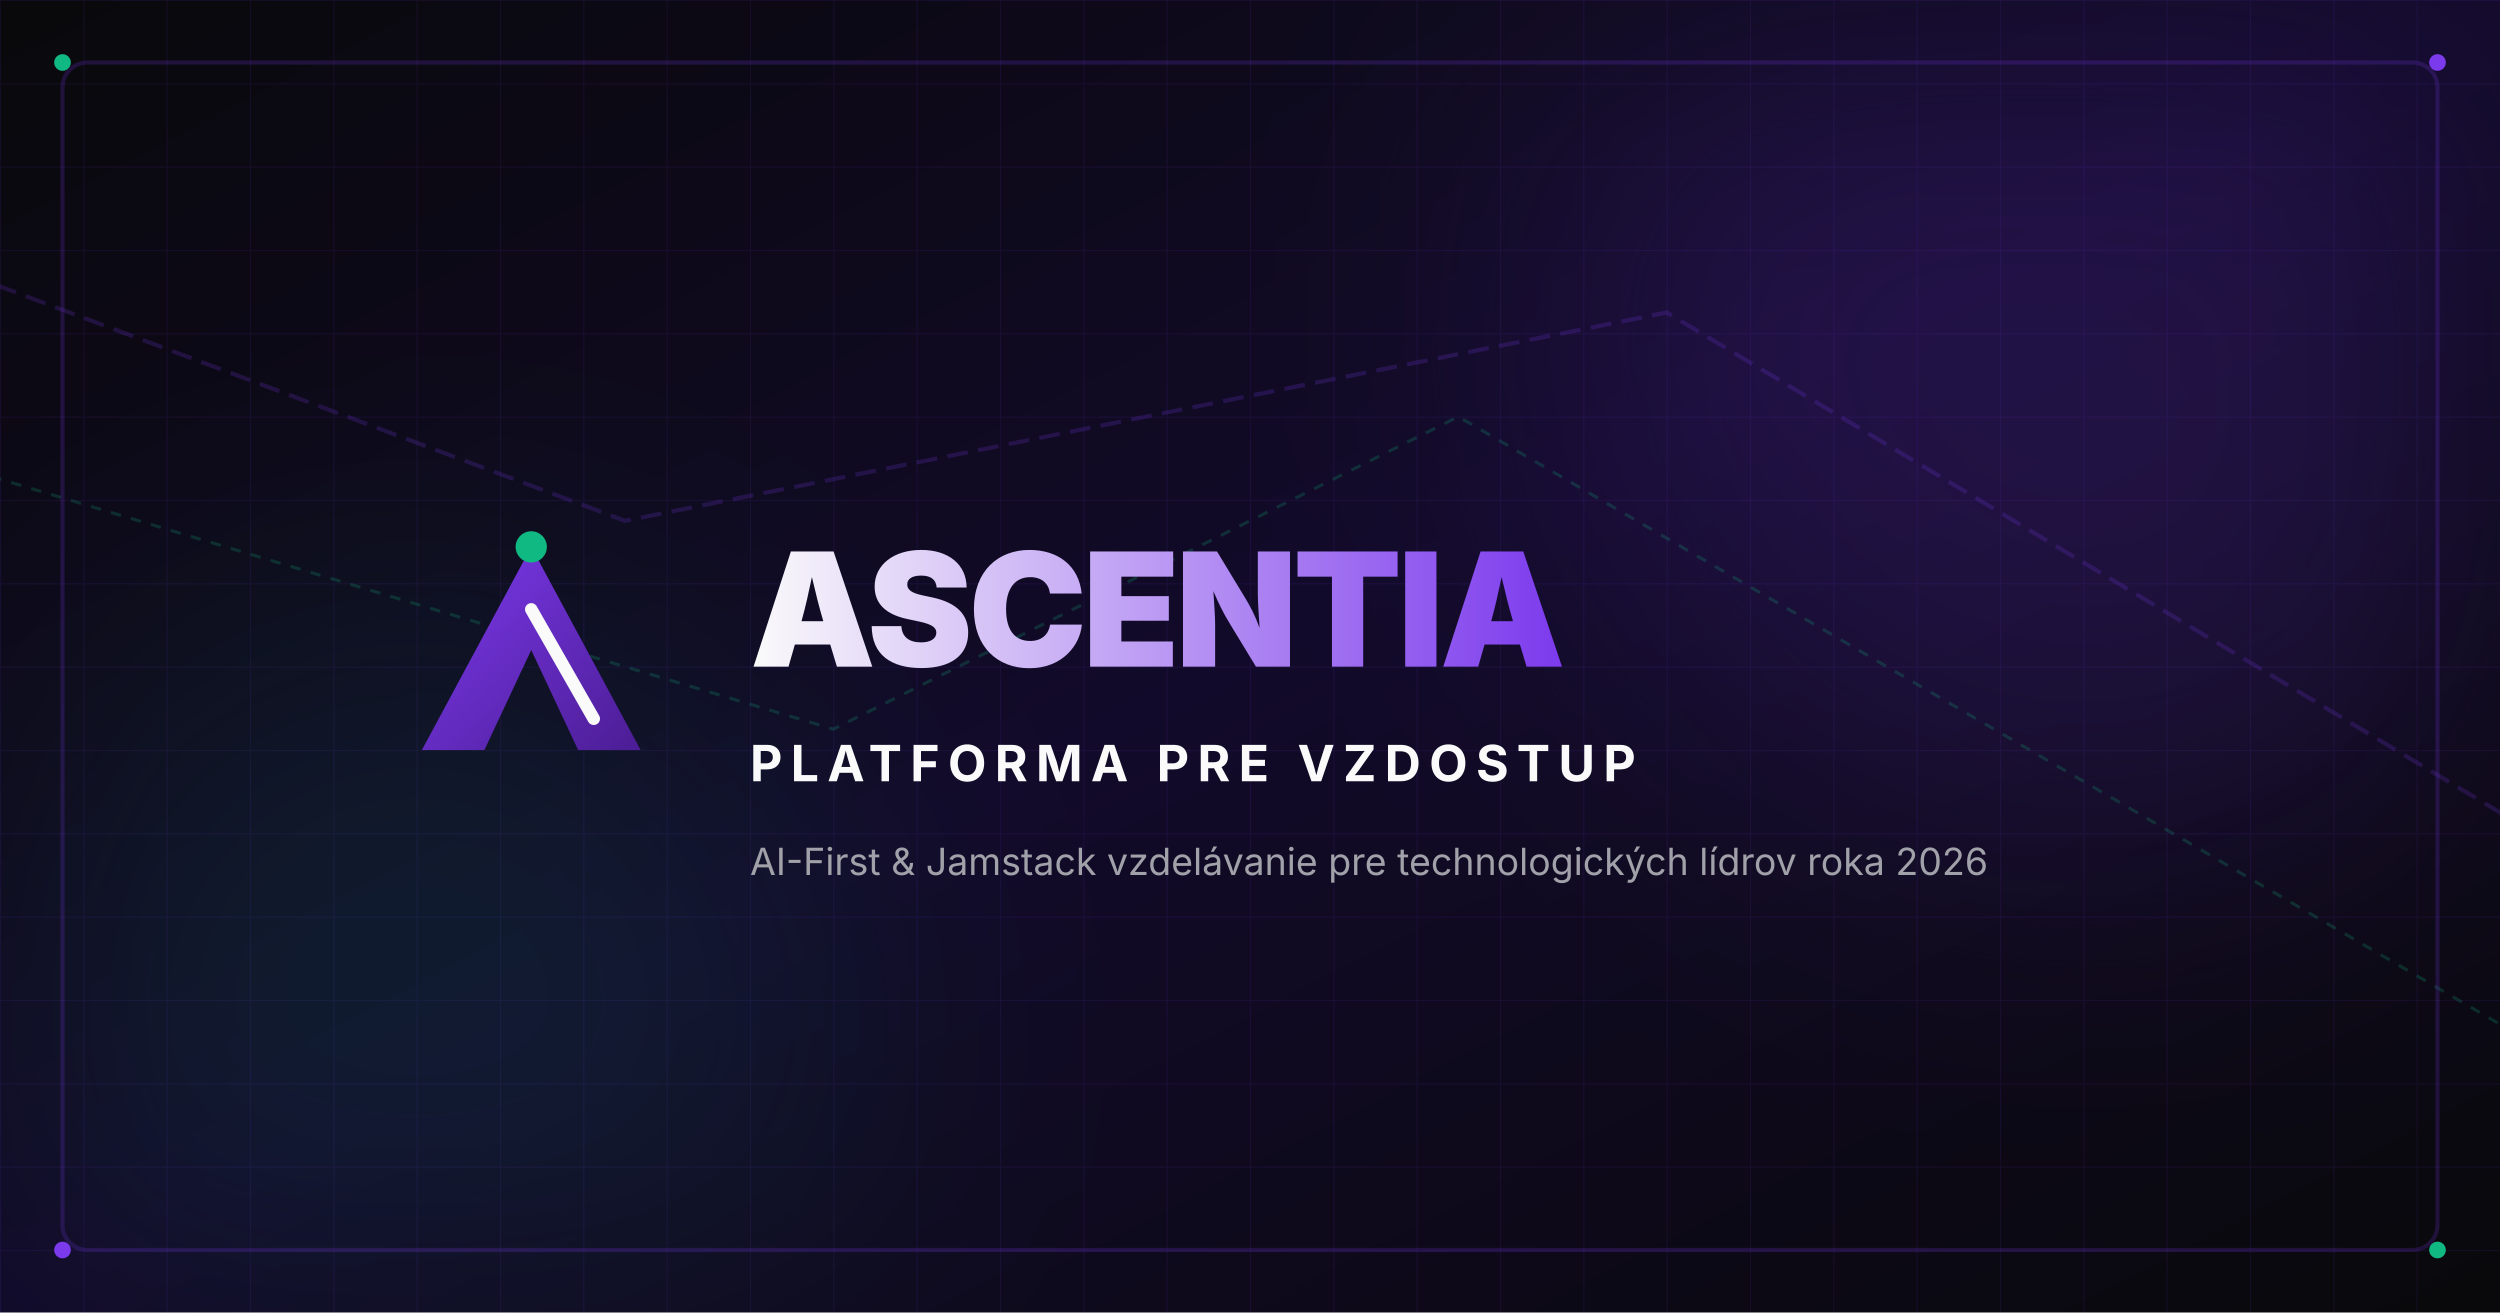
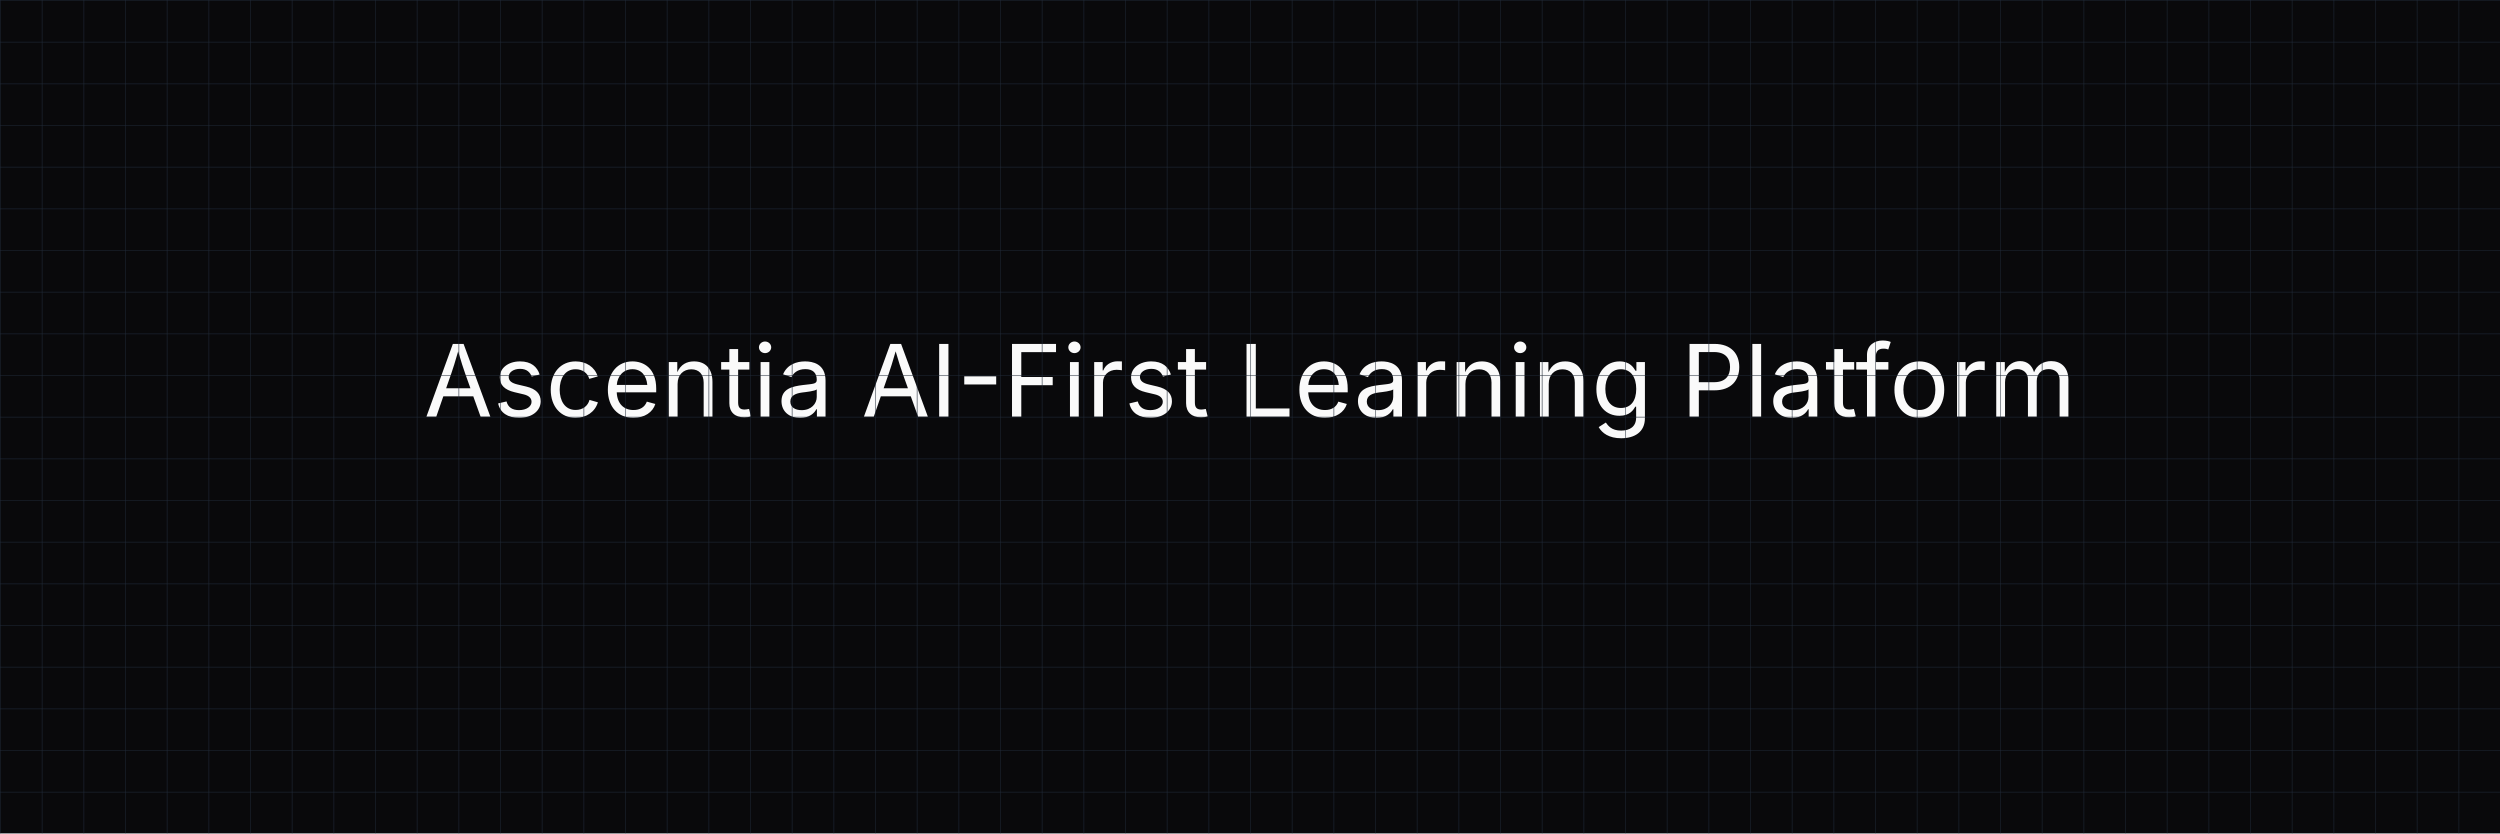
- <svg xmlns="http://www.w3.org/2000/svg" viewBox="0 0 1200 630" fill="none">
+ <svg xmlns="http://www.w3.org/2000/svg" width="1200" height="400">
+   <rect width="1200" height="400" fill="#09090B" />
+   <text x="600" y="200" font-family="Geist Sans,Inter,sans-serif" font-size="48" fill="#FAFAFA" text-anchor="middle">Ascentia AI-First Learning Platform</text>
  <defs>
-     <filter id="glow" x="-50%" y="-50%" width="200%" height="200%">
-       <feGaussianBlur stdDeviation="80" result="blur" />
-     </filter>
-     <linearGradient id="bg-grad" x1="0%" y1="0%" x2="100%" y2="100%">
-       <stop offset="0%" stop-color="#09090B" />
-       <stop offset="50%" stop-color="#120A2A" />
-       <stop offset="100%" stop-color="#09090B" />
-     </linearGradient>
-     <linearGradient id="accent-grad" x1="0%" y1="0%" x2="100%" y2="100%">
-       <stop offset="0%" stop-color="#7C3AED" />
-       <stop offset="100%" stop-color="#4C1D95" />
-     </linearGradient>
-     <linearGradient id="text-grad" x1="0%" y1="0%" x2="100%" y2="0%">
-       <stop offset="0%" stop-color="#FAFAFA" />
-       <stop offset="100%" stop-color="#7C3AED" />
-     </linearGradient>
-     <pattern id="grid" width="40" height="40" patternUnits="userSpaceOnUse">
-       <path d="M 40 0 L 0 0 0 40" fill="none" stroke="#7C3AED" stroke-width="1" stroke-opacity="0.1" />
+     <pattern id="grid" width="20" height="20" patternUnits="userSpaceOnUse">
+       <path d="M 20 0 L 0 0 0 20" fill="none" stroke="#1F2937" stroke-width="0.5" />
    </pattern>
  </defs>
-   <rect width="1200" height="630" fill="url(#bg-grad)" />
-   <rect width="1200" height="630" fill="url(#grid)" />
-   <circle cx="1000" cy="150" r="250" fill="#7C3AED" filter="url(#glow)" opacity="0.15" />
-   <circle cx="200" cy="500" r="200" fill="#10B981" filter="url(#glow)" opacity="0.1" />
-   <path d="M-100 100 L300 250 L800 150 L1300 450" stroke="#7C3AED" stroke-width="2" stroke-opacity="0.2" stroke-dasharray="10 5" fill="none" />
-   <path d="M-100 200 L400 350 L700 200 L1300 550" stroke="#10B981" stroke-width="1.5" stroke-opacity="0.2" stroke-dasharray="5 5" fill="none" />
-   <g transform="translate(180, 240) scale(1.5)">
-     <path d="M50 15 L85 80 L65 80 L50 48 L35 80 L15 80 Z" fill="url(#accent-grad)" />
-     <path d="M50 35 L70 70" stroke="#FAFAFA" stroke-width="4" stroke-linecap="round" />
-     <circle cx="50" cy="15" r="5" fill="#10B981" />
-   </g>
-   <text x="360" y="320" fill="url(#text-grad)" font-family="system-ui, -apple-system, sans-serif" font-weight="900" font-size="76" letter-spacing="-2">ASCENTIA</text>
-   <text x="360" y="375" fill="#FAFAFA" font-family="system-ui, -apple-system, sans-serif" font-weight="700" font-size="24" letter-spacing="4">PLATFORMA PRE VZDOSTUP</text>
-   <text x="360" y="420" fill="#A1A1AA" font-family="system-ui, -apple-system, sans-serif" font-weight="400" font-size="18">AI-First &amp; Jamstack vzdelávanie pre technologických lídrov roka 2026</text>
-   <rect x="30" y="30" width="1140" height="570" rx="12" stroke="#7C3AED" stroke-opacity="0.2" stroke-width="2" />
-   <circle cx="30" cy="30" r="4" fill="#10B981" />
-   <circle cx="1170" cy="30" r="4" fill="#7C3AED" />
-   <circle cx="30" cy="600" r="4" fill="#7C3AED" />
-   <circle cx="1170" cy="600" r="4" fill="#10B981" />
+   <rect width="1200" height="400" fill="url(#grid)" />
</svg>
